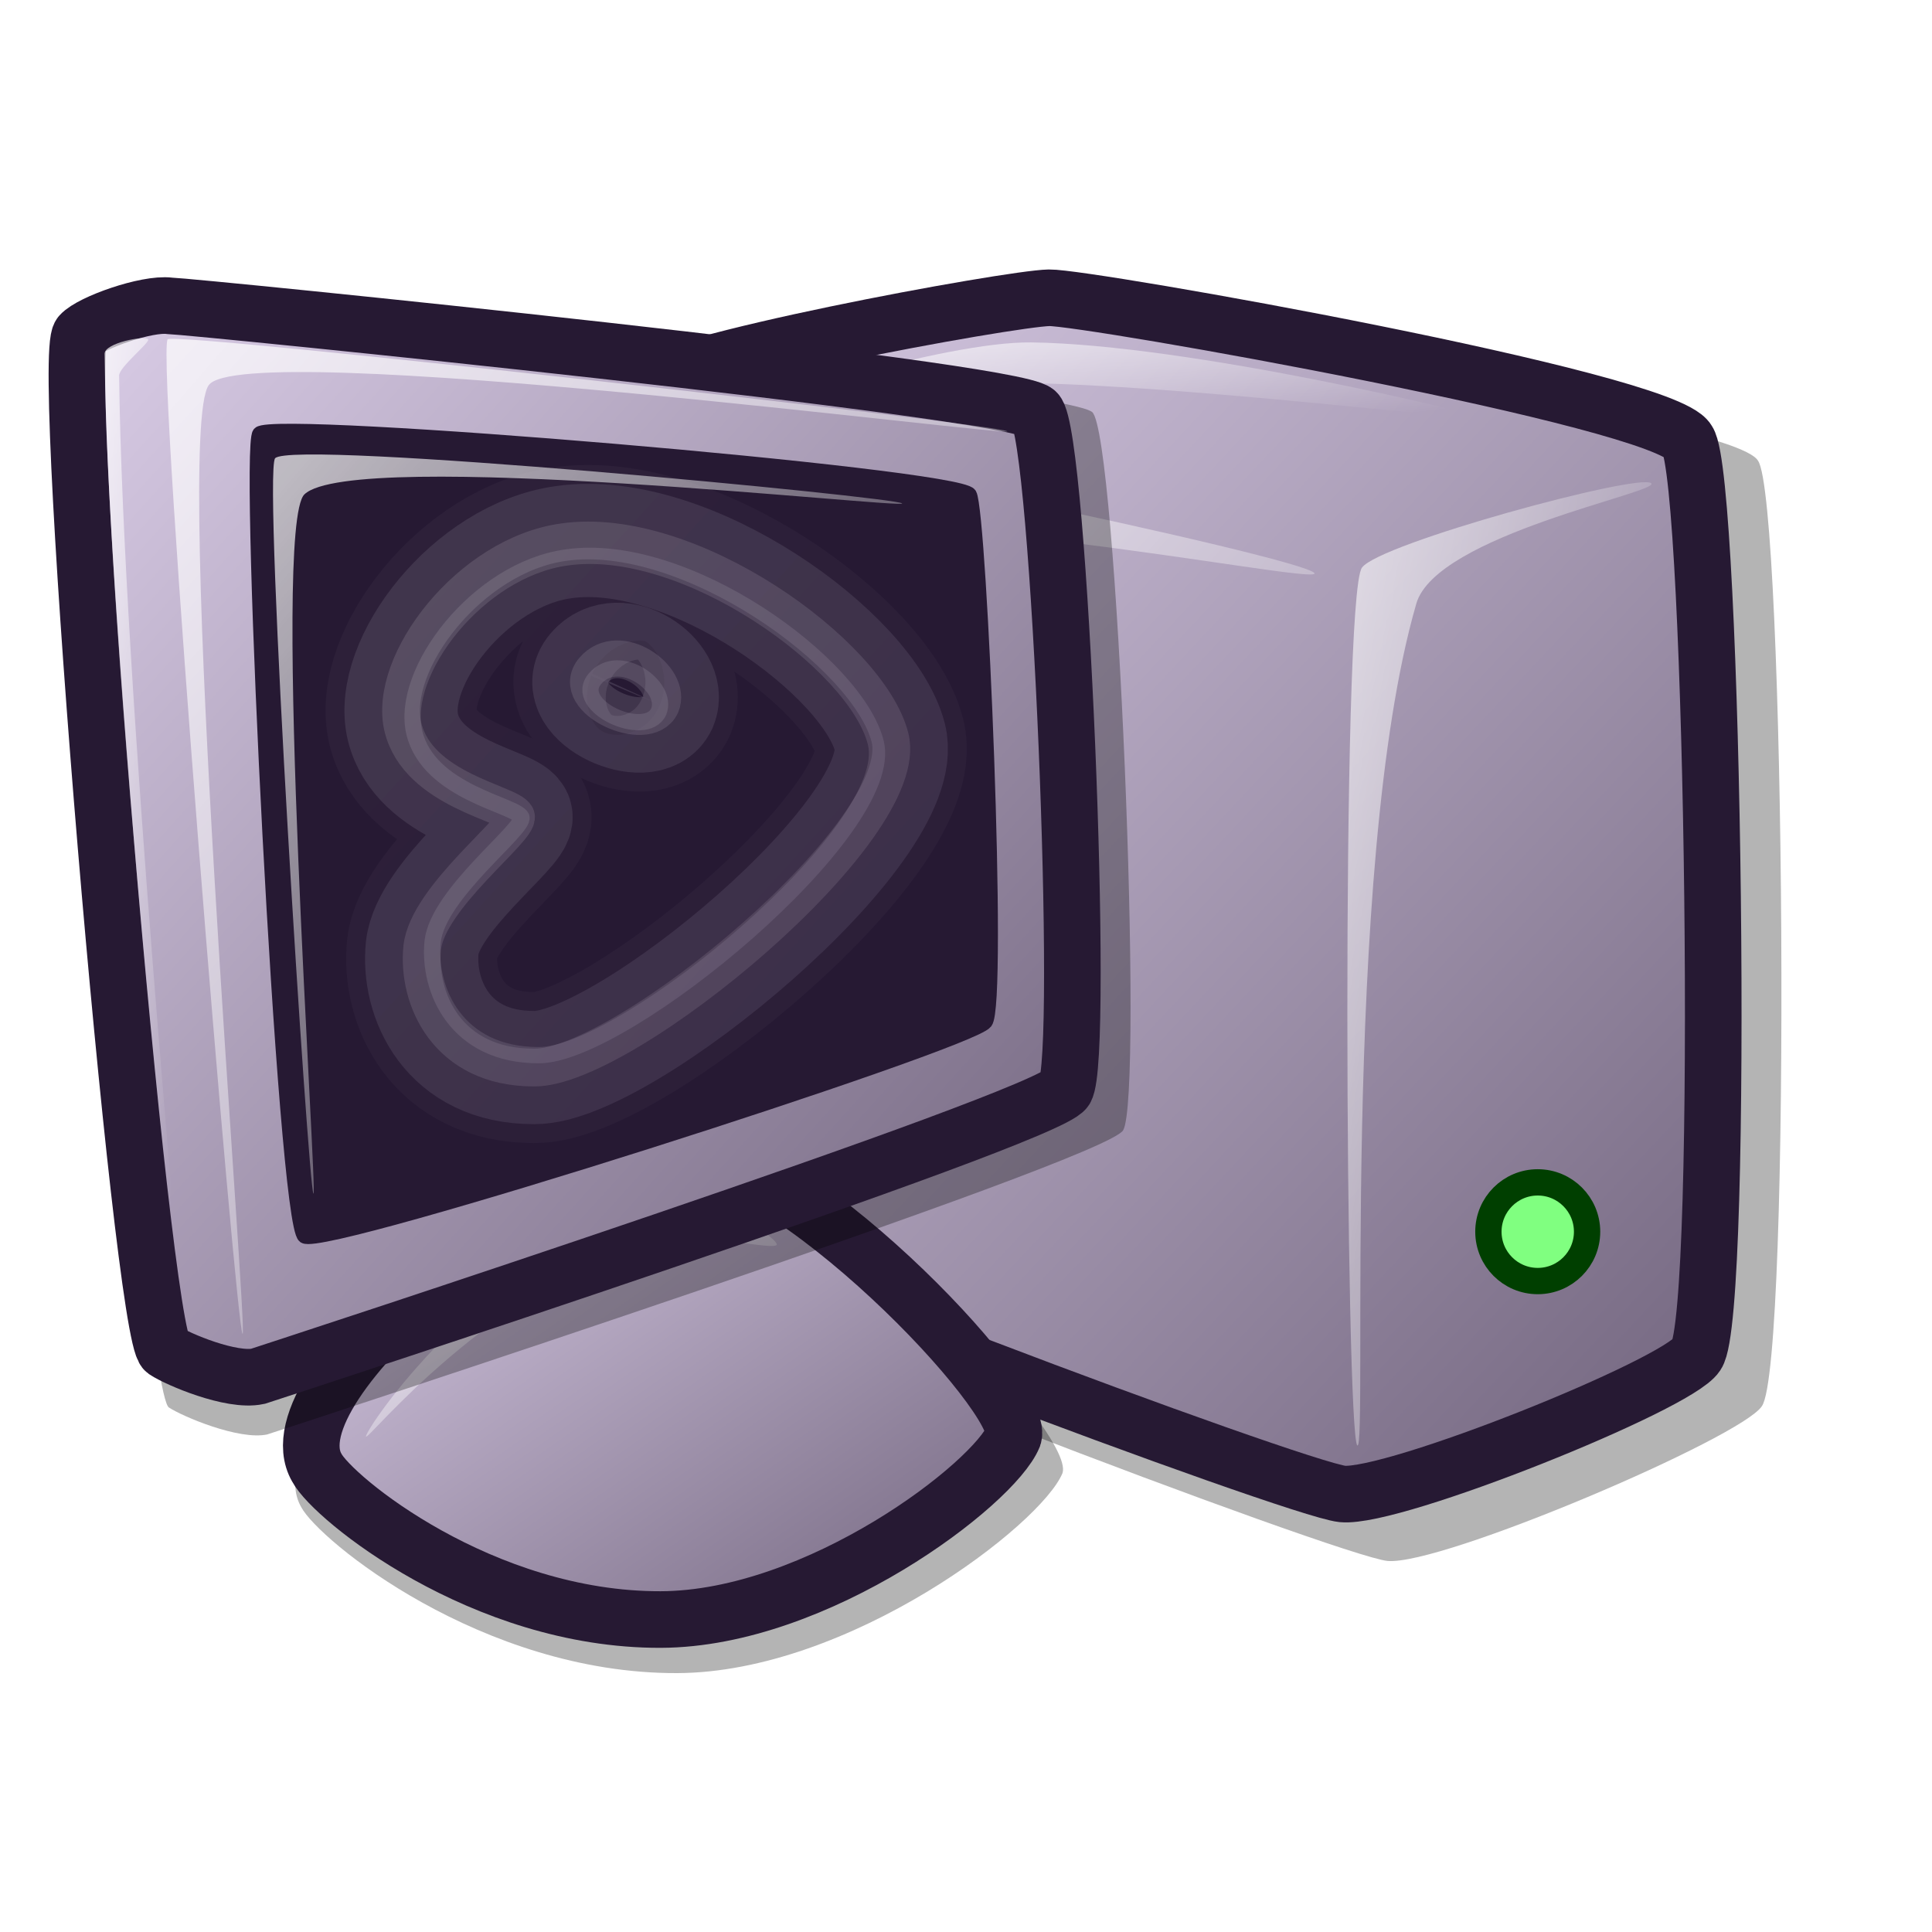
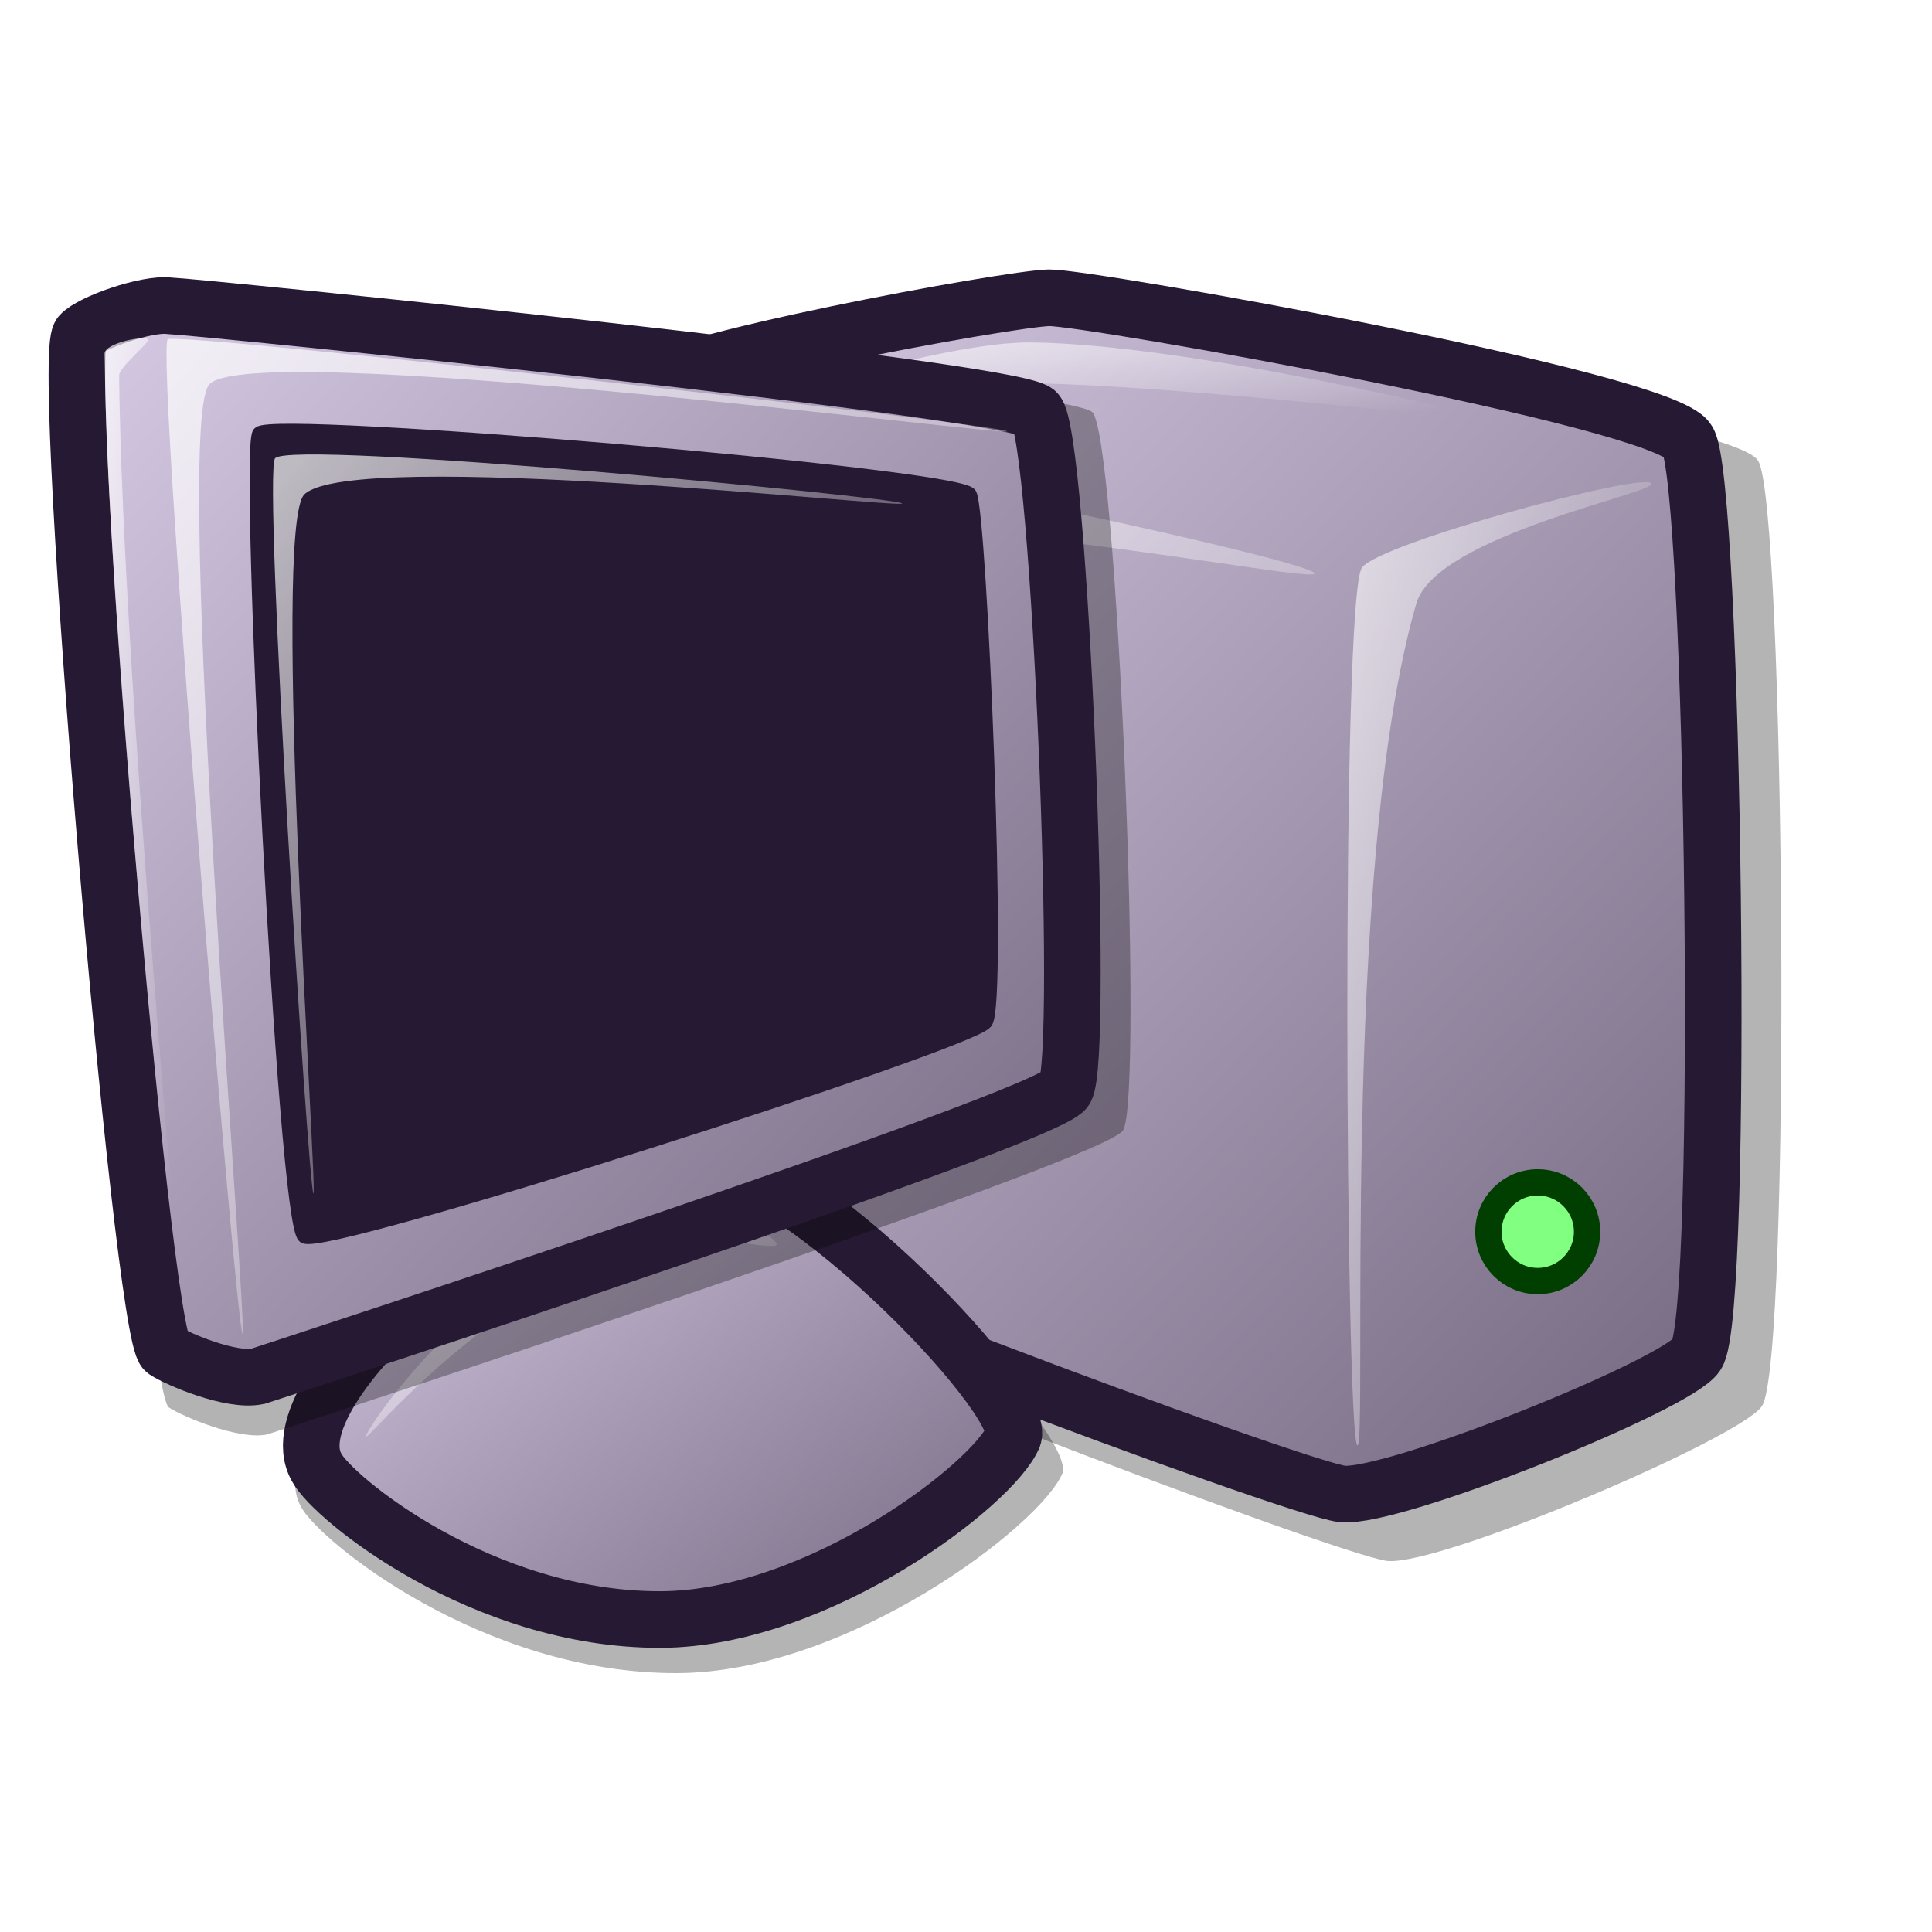
<svg xmlns="http://www.w3.org/2000/svg" xmlns:xlink="http://www.w3.org/1999/xlink" version="1.0" x="0" y="0" width="48pt" height="48pt" id="svg1">
  <defs id="defs3">
    <linearGradient id="linearGradient1152">
      <stop offset="0" style="stop-color:#ffffff;stop-opacity:1;" id="stop1154" />
      <stop offset="1" style="stop-color:#ffffff;stop-opacity:0;" id="stop1153" />
    </linearGradient>
    <linearGradient id="linearGradient1149">
      <stop offset="0" style="stop-color:#ffffff;stop-opacity:1;" id="stop1151" />
      <stop offset="1" style="stop-color:#ffffff;stop-opacity:0;" id="stop1150" />
    </linearGradient>
    <linearGradient id="linearGradient1146">
      <stop offset="0" style="stop-color:#ffffff;stop-opacity:1;" id="stop1148" />
      <stop offset="1" style="stop-color:#d9cce6;stop-opacity:1;" id="stop1147" />
    </linearGradient>
    <linearGradient id="linearGradient778">
      <stop style="stop-color:#d9cce6;stop-opacity:1;" offset="0" id="stop780" />
      <stop style="stop-color:#73667f;stop-opacity:1;" offset="1" id="stop779" />
    </linearGradient>
    <linearGradient id="linearGradient570">
      <stop style="stop-color:#ffffff;stop-opacity:1;" offset="0" id="stop571" />
      <stop style="stop-color:#ffffff;stop-opacity:0;" offset="1" id="stop572" />
    </linearGradient>
    <linearGradient id="linearGradient563">
      <stop style="stop-color:#cac5fa;stop-opacity:1;" offset="0" id="stop564" />
      <stop style="stop-color:#9500ed;stop-opacity:1;" offset="1" id="stop565" />
    </linearGradient>
-     <linearGradient x1="0.025" y1="0.008" x2="0.975" y2="0.984" id="linearGradient566" xlink:href="#linearGradient778" />
-     <linearGradient x1="0" y1="0" x2="0.982" y2="0.85" id="linearGradient569" xlink:href="#linearGradient570" />
-     <linearGradient x1="0.008" y1="0.016" x2="0.977" y2="0.992" id="linearGradient573" xlink:href="#linearGradient570" />
-     <linearGradient x1="-0.146" y1="0" x2="0.976" y2="0.703" id="linearGradient575" xlink:href="#linearGradient570" />
-     <linearGradient x1="0.005" y1="0.031" x2="1.005" y2="0.984" id="linearGradient578" xlink:href="#linearGradient778" />
-     <linearGradient x1="0.018" y1="0.031" x2="1.009" y2="1.008" id="linearGradient583" xlink:href="#linearGradient570" />
-     <linearGradient id="linearGradient637" xlink:href="#linearGradient778" x1="0.008" y1="0.008" x2="0.983" y2="0.969" />
-     <linearGradient id="linearGradient640" xlink:href="#linearGradient1146" x1="0.034" y1="0.026" x2="0.986" y2="0.955" />
+     <linearGradient x1="21.247" y1="8.882" x2="59.073" y2="47.799" id="linearGradient566" xlink:href="#linearGradient778" gradientTransform="matrix(0.960143,0,0,1.041511,-4.419413e-4,0)" gradientUnits="userSpaceOnUse" />
+     <linearGradient x1="7.941" y1="35.274" x2="15.647" y2="41.945" id="linearGradient569" xlink:href="#linearGradient570" gradientTransform="matrix(3.109855,0,0,0.321558,-4.419413e-4,0)" gradientUnits="userSpaceOnUse" />
+     <linearGradient x1="23.2" y1="14.288" x2="45.479" y2="36.741" id="linearGradient573" xlink:href="#linearGradient570" gradientTransform="matrix(0.946368,0,0,1.056671,-4.419413e-4,0)" gradientUnits="userSpaceOnUse" />
+     <linearGradient x1="76.798" y1="8.976" x2="96.918" y2="21.585" id="linearGradient575" xlink:href="#linearGradient570" gradientTransform="matrix(0.561967,0,0,1.779464,-4.419413e-4,0)" gradientUnits="userSpaceOnUse" />
+     <linearGradient x1="79.973" y1="473.654" x2="298.232" y2="681.682" id="linearGradient578" xlink:href="#linearGradient778" gradientTransform="matrix(0.115238,0,0,7.976519e-2,0.288254,-5.992872e-2)" gradientUnits="userSpaceOnUse" />
+     <linearGradient x1="96.976" y1="540.229" x2="205.176" y2="646.874" id="linearGradient583" xlink:href="#linearGradient570" gradientTransform="matrix(0.124617,0,0,7.376208e-2,0.288254,-5.992872e-2)" gradientUnits="userSpaceOnUse" />
+     <linearGradient id="linearGradient637" xlink:href="#linearGradient778" x1="69.309" y1="55.041" x2="563.99" y2="542.588" gradientTransform="matrix(6.868928e-2,0,0,7.366743e-2,-2.860342,5.420796)" gradientUnits="userSpaceOnUse" />
+     <linearGradient id="linearGradient640" xlink:href="#linearGradient1146" x1="11.828" y1="15.718" x2="32.637" y2="36.01" gradientTransform="matrix(0.972474,0,0,1.028305,-4.742956e-3,-0.179946)" gradientUnits="userSpaceOnUse" />
    <linearGradient x1="0.011" y1="0.038" x2="0.989" y2="0.987" id="linearGradient645" xlink:href="#linearGradient570" />
    <linearGradient x1="0.057" y1="0.023" x2="0.868" y2="0.977" id="linearGradient646" xlink:href="#linearGradient570" />
    <linearGradient x1="0" y1="0" x2="0.952" y2="0.984" id="linearGradient647" xlink:href="#linearGradient570" />
    <linearGradient x1="0.057" y1="0.016" x2="0.943" y2="0.984" id="linearGradient675" xlink:href="#linearGradient570" />
    <linearGradient x1="0.012" y1="-0" x2="1.012" y2="1.016" id="linearGradient676" xlink:href="#linearGradient570" />
    <defs id="defs613">
      <linearGradient id="linearGradient1535" x1="0" y1="0" x2="1" y2="0" gradientUnits="objectBoundingBox" spreadMethod="pad" xlink:href="#linearGradient1149" />
      <linearGradient x1="0" y1="0" x2="1" y2="0" id="linearGradient1528" xlink:href="#linearGradient778" gradientUnits="objectBoundingBox" spreadMethod="pad" />
      <linearGradient id="linearGradient642" x1="0" y1="0" x2="1" y2="0" gradientUnits="objectBoundingBox" spreadMethod="pad" xlink:href="#linearGradient1152" />
      <linearGradient id="linearGradient635" x1="0" y1="0" x2="1" y2="0" gradientUnits="objectBoundingBox" spreadMethod="pad" xlink:href="#linearGradient1146" />
      <linearGradient x1="0.984" y1="0.961" x2="-0.008" y2="0.008" id="linearGradient638" xlink:href="#linearGradient1528" />
-       <linearGradient x1="0.028" y1="0.023" x2="1" y2="1.016" id="linearGradient641" xlink:href="#linearGradient642" />
-       <linearGradient x1="-0" y1="0.016" x2="0.727" y2="0.984" id="linearGradient1522" xlink:href="#linearGradient642" />
-       <linearGradient x1="0.028" y1="0.008" x2="1.009" y2="0.992" id="linearGradient1527" xlink:href="#linearGradient1535" />
+       <linearGradient x1="139.823" y1="84.972" x2="554.048" y2="507.592" id="linearGradient641" xlink:href="#linearGradient1152" gradientTransform="matrix(6.538570e-2,0,0,7.738942e-2,-2.860342,5.420796)" gradientUnits="userSpaceOnUse" />
+       <linearGradient x1="316.366" y1="24.85" x2="409.765" y2="149.26" id="linearGradient1522" xlink:href="#linearGradient1152" gradientTransform="matrix(1.999265e-2,0,0,0.253101,-2.860342,5.420796)" gradientUnits="userSpaceOnUse" />
+       <linearGradient x1="190.122" y1="127.432" x2="501.868" y2="440.043" id="linearGradient1527" xlink:href="#linearGradient1149" gradientTransform="matrix(6.562714e-2,0,0,7.710474e-2,-2.860342,5.420796)" gradientUnits="userSpaceOnUse" />
      <linearGradient x1="0.011" y1="0.031" x2="0.968" y2="0.992" id="linearGradient1532" xlink:href="#linearGradient635" />
      <linearGradient x1="0.007" y1="-0.013" x2="0.996" y2="0.974" id="linearGradient1534" xlink:href="#linearGradient635" />
      <linearGradient x1="0.017" y1="0" x2="0.974" y2="0.984" id="linearGradient1539" xlink:href="#linearGradient1535" />
      <linearGradient id="linearGradient1567" xlink:href="#linearGradient1535" />
    </defs>
+     <linearGradient xlink:href="#linearGradient1146" id="linearGradient1367" x1="14.433" y1="18.119" x2="30.144" y2="33.439" gradientTransform="matrix(0.965586,0,0,1.035641,-4.742956e-3,-0.179946)" gradientUnits="userSpaceOnUse" />
+     <linearGradient xlink:href="#linearGradient1146" id="linearGradient1369" x1="13.705" y1="17.347" x2="30.94" y2="34.153" gradientTransform="matrix(0.966863,0,0,1.034273,-4.742956e-3,-0.179946)" gradientUnits="userSpaceOnUse" />
+     <linearGradient xlink:href="#linearGradient1146" id="linearGradient1371" x1="12.449" y1="16.267" x2="32.066" y2="35.397" gradientTransform="matrix(0.970827,0,0,1.030049,-4.742956e-3,-0.179946)" gradientUnits="userSpaceOnUse" />
  </defs>
-   <path d="M 21.774 42.147 C 22.815 43.382 44.353 51.54 45.959 51.708 C 47.736 51.878 57.698 47.619 58.366 46.579 C 59.349 45.152 59.133 16.546 58.237 15.263 C 57.412 13.833 36.969 11.067 35.679 11.091 C 34.314 11.114 22.577 12.58 21.928 13.563 C 21.421 14.453 20.462 40.93 21.774 42.147 z " style="font-size:12;opacity:0.296;fill-rule:evenodd;stroke-width:12.5;" id="path707" />
-   <path d="M 20.998 40.336 C 21.995 41.518 42.929 49.328 44.467 49.489 C 46.169 49.652 55.564 45.873 56.204 44.878 C 57.145 43.512 56.765 15.826 55.908 14.597 C 55.118 13.228 35.99 9.84 34.755 9.864 C 33.448 9.886 21.768 12.029 21.146 12.97 C 20.66 13.822 19.743 39.171 20.998 40.336 z " style="font-size:12;fill:url(#linearGradient566);fill-rule:evenodd;stroke:#261933;stroke-width:1.875;stroke-dasharray:none;stroke-opacity:1;" id="path677" />
-   <path d="M 22.034 39.005 C 21.693 38.48 21.526 15.366 22.773 14.745 C 23.722 14.347 43.206 18.468 43.542 18.985 C 43.847 19.454 27.568 16.046 25.028 18.201 C 22.581 20.42 22.334 39.466 22.034 39.005 z " style="font-size:12;opacity:0.7;fill:url(#linearGradient573);fill-rule:evenodd;stroke:none;stroke-width:0.096pt;" id="path678" />
-   <path d="M 44.962 47.88 C 44.581 47.55 44.414 19.741 45.117 18.804 C 45.681 18.003 54.3 15.662 54.699 16.008 C 55.039 16.303 47.58 17.711 46.918 19.994 C 44.375 28.756 45.321 48.191 44.962 47.88 z " style="font-size:12;opacity:0.7;fill:url(#linearGradient575);fill-rule:evenodd;stroke:none;stroke-width:0.096pt;" id="path679" />
-   <path d="M 24.696 13.562 C 24.672 13.439 31.243 11.308 34.163 11.343 C 39.378 11.406 49.079 13.734 49.104 13.858 C 49.128 13.98 39.148 12.755 33.972 12.692 C 31.012 12.656 24.721 13.686 24.696 13.562 z " style="font-size:12;opacity:0.7;fill:url(#linearGradient569);fill-rule:evenodd;stroke:none;stroke-width:0.096pt;" id="path680" />
-   <ellipse cx="410.205" cy="422.409" rx="11.72" ry="11.72" transform="matrix(0.139457,0,0,0.139457,-6.266341,-18.10593)" style="font-size:12;fill:#80ff80;fill-rule:evenodd;stroke:#003f00;stroke-width:6.25;stroke-linecap:round;stroke-linejoin:round;" id="path722" />
-   <path d="M 22.912 38.451 C 18.554 38.647 8.211 46.875 9.98 49.928 C 10.554 51.017 15.962 55.443 22.427 55.424 C 28.122 55.407 34.501 50.503 35.197 48.797 C 35.661 47.423 26.96 38.27 22.912 38.451 z " style="font-size:12;opacity:0.296;fill-rule:evenodd;stroke-width:12.5;" id="path748" />
-   <path d="M 229.89 398.196 C 188.297 400.062 89.573 478.595 106.46 507.74 C 111.934 518.137 163.557 560.379 225.262 560.199 C 279.614 560.036 340.507 513.23 347.149 496.94 C 351.579 483.833 268.526 396.462 229.89 398.196 z " style="font-size:12;fill:url(#linearGradient578);fill-rule:evenodd;stroke:#261933;stroke-width:19.557;stroke-dasharray:none;stroke-opacity:1;" id="path746" transform="matrix(9.587485e-2,0,0,9.587485e-2,0.288696,-5.992872e-2)" />
-   <path d="M 123.431 496.94 C 123.431 494.276 161.943 436.411 225.262 413.625 C 237.546 409.401 265.377 427.92 265.377 430.596 C 265.377 433.063 237.814 426.077 225.262 429.053 C 166.49 444.162 123.431 499.418 123.431 496.94 z " style="font-size:12;opacity:0.7;fill:url(#linearGradient583);fill-rule:evenodd;stroke:none;stroke-width:1pt;" id="path747" transform="matrix(9.587485e-2,0,0,9.587485e-2,0.288696,-5.992872e-2)" />
-   <path d="M 5.592 46.623 C 6.035 46.917 7.918 47.718 8.85 47.518 C 9.63 47.266 36.541 38.478 37.203 37.446 C 37.896 36.319 37.001 14.397 36.183 13.653 C 35.3 12.843 6.626 9.953 5.744 9.927 C 4.945 9.827 2.995 10.515 2.618 10.934 C 1.869 11.758 4.767 46.017 5.592 46.623 z " style="font-size:12;opacity:0.3;fill-rule:evenodd;stroke-width:12.5;" id="path839" />
-   <path d="M 117.088 552.856 C 122.967 556.754 147.933 567.374 160.292 564.727 C 170.633 561.382 527.517 444.834 536.298 431.15 C 545.484 416.208 533.627 125.48 522.776 115.616 C 511.07 104.873 130.789 66.551 119.097 66.207 C 108.5 64.873 82.638 74.003 77.647 79.555 C 67.713 90.491 106.138 544.821 117.088 552.856 z " transform="matrix(7.113482e-2,0,0,7.113482e-2,-2.8599,5.420796)" style="font-size:12;fill:url(#linearGradient637);fill-rule:evenodd;stroke:#261933;stroke-width:26.358;stroke-dasharray:none;stroke-opacity:1;" id="path834" />
-   <path d="M 153.15 544.967 C 150.08 541.897 113.191 94.291 118.216 81.809 C 121.299 78.078 506.174 121.552 509.252 124.63 C 512.183 127.563 152.593 80.628 137.375 103.22 C 120.855 126.615 156.089 547.906 153.15 544.967 z " transform="matrix(7.113482e-2,0,0,7.113482e-2,-2.8599,5.420796)" style="font-size:12;opacity:0.7;fill:url(#linearGradient641);fill-rule:evenodd;stroke:none;stroke-width:1.033pt;" id="path835" />
-   <path d="M 124.978 538.206 C 123.838 536.495 90.535 231.861 88.916 88.57 C 88.819 83.481 107.913 79.879 109.2 81.809 C 110.167 83.26 95.6 94.762 95.678 98.712 C 97.356 242.015 126.091 539.876 124.978 538.206 z " transform="matrix(7.113482e-2,0,0,7.113482e-2,-2.8599,5.420796)" style="font-size:12;opacity:0.7;fill:url(#linearGradient1522);fill-rule:evenodd;stroke:none;stroke-width:1.033pt;" id="path836" />
-   <path d="M 160.949 125.664 C 154.875 133.396 172.707 492.866 181.957 499.602 C 191.509 505.794 491.684 409.596 499.173 399.816 C 506.236 391.642 496.576 162.371 491.821 154.026 C 485.701 145.128 167.584 118.27 160.949 125.664 z " style="font-size:12;fill-rule:evenodd;stroke:#261933;stroke-width:6.502;stroke-dasharray:none;stroke-opacity:1;fill:#261933;fill-opacity:1;" id="path837" transform="matrix(7.113482e-2,0,0,7.113482e-2,-2.8599,5.420796)" />
-   <path d="M 186.158 479.645 C 183.825 476.771 162.615 145.008 168.303 137.219 C 175.831 128.346 457.975 155.356 460.308 158.227 C 462.528 160.956 204.605 132.16 181.957 154.025 C 166.52 168.95 188.376 482.373 186.158 479.645 z " style="font-size:12;opacity:0.7;fill:url(#linearGradient1527);fill-rule:evenodd;stroke:none;stroke-width:0.963pt;" id="path838" transform="matrix(7.113482e-2,0,0,7.113482e-2,-2.8599,5.420796)" />
-   <g id="g1305" style="opacity:0.65;">
-     <path d="M 17.273 27.253 C 17.079 26.841 14.204 26.431 13.725 24.451 C 13.241 22.431 15.836 19.046 18.768 18.646 C 22.697 18.078 28.347 22.165 29.01 24.775 C 29.752 27.678 20.666 35.158 17.848 35.133 C 15.114 35.141 14.168 32.967 14.332 31.368 C 14.507 29.785 17.387 27.642 17.273 27.253 z M 19.712 22.661 C 20.505 21.733 22.17 22.92 21.818 23.757 C 21.397 24.676 18.932 23.575 19.712 22.661 z " style="font-size:12;opacity:0.2;fill:none;fill-rule:evenodd;stroke:url(#linearGradient640);stroke-width:0.538;stroke-linejoin:round;" id="path594" transform="translate(0,-0.179946)" />
-     <path d="M 17.091 27.225 C 16.887 26.791 13.852 26.358 13.347 24.268 C 12.836 22.135 15.575 18.562 18.67 18.14 C 22.817 17.54 28.781 21.854 29.481 24.609 C 30.264 27.674 20.673 35.57 17.699 35.544 C 14.812 35.552 13.814 33.257 13.987 31.569 C 14.172 29.898 17.212 27.636 17.091 27.225 z M 19.667 22.378 C 20.503 21.399 22.26 22.651 21.889 23.535 C 21.445 24.505 18.843 23.343 19.667 22.378 z " style="font-size:12;opacity:0.202;fill:none;fill-rule:evenodd;stroke:url(#linearGradient640);stroke-width:1.25;stroke-linejoin:round;" id="path1293" transform="translate(0,-0.179946)" />
-     <path d="M 17.091 27.225 C 16.887 26.791 13.852 26.358 13.347 24.268 C 12.836 22.135 15.575 18.562 18.67 18.14 C 22.817 17.54 28.781 21.854 29.481 24.609 C 30.264 27.674 20.673 35.57 17.699 35.544 C 14.812 35.552 13.814 33.257 13.987 31.569 C 14.172 29.898 17.212 27.636 17.091 27.225 z M 19.667 22.378 C 20.503 21.399 22.26 22.651 21.889 23.535 C 21.445 24.505 18.843 23.343 19.667 22.378 z " style="font-size:12;opacity:0.15;fill:none;fill-rule:evenodd;stroke:url(#linearGradient640);stroke-width:3.75;stroke-linejoin:round;" id="path1294" transform="translate(0,-0.179946)" />
-     <path d="M 17.091 27.225 C 16.887 26.791 13.852 26.358 13.347 24.268 C 12.836 22.135 15.575 18.562 18.67 18.14 C 22.817 17.54 28.781 21.854 29.481 24.609 C 30.264 27.674 20.673 35.57 17.699 35.544 C 14.812 35.552 13.814 33.257 13.987 31.569 C 14.172 29.898 17.212 27.636 17.091 27.225 z M 19.667 22.378 C 20.503 21.399 22.26 22.651 21.889 23.535 C 21.445 24.505 18.843 23.343 19.667 22.378 z " style="font-size:12;opacity:0.05;fill:none;fill-rule:evenodd;stroke:url(#linearGradient640);stroke-width:5;stroke-linejoin:round;" id="path1295" transform="translate(0,-0.179946)" />
-   </g>
+   <path d="M 21.773,42.147 C 22.814,43.382 44.352,51.54 45.959,51.708 C 47.736,51.878 57.698,47.619 58.366,46.579 C 59.349,45.152 59.132,16.546 58.237,15.263 C 57.412,13.833 36.969,11.067 35.679,11.091 C 34.314,11.114 22.577,12.58 21.928,13.563 C 21.42,14.453 20.462,40.93 21.773,42.147 z " style="font-size:12px;opacity:0.296;fill-rule:evenodd;stroke-width:12.5" id="path707" />
+   <path d="M 20.998,40.336 C 21.995,41.518 42.929,49.328 44.467,49.489 C 46.168,49.652 55.564,45.873 56.204,44.878 C 57.144,43.512 56.765,15.826 55.908,14.597 C 55.118,13.228 35.99,9.84 34.755,9.864 C 33.448,9.886 21.767,12.029 21.146,12.97 C 20.66,13.822 19.742,39.171 20.998,40.336 z " style="font-size:12px;fill:url(#linearGradient566);fill-rule:evenodd;stroke:#261933;stroke-width:1.875;stroke-dasharray:none;stroke-opacity:1" id="path677" />
+   <path d="M 22.033,39.005 C 21.692,38.48 21.525,15.366 22.773,14.745 C 23.722,14.347 43.205,18.468 43.541,18.985 C 43.846,19.454 27.568,16.046 25.028,18.201 C 22.58,20.42 22.333,39.466 22.033,39.005 z " style="font-size:12px;opacity:0.7;fill:url(#linearGradient573);fill-rule:evenodd;stroke:none;stroke-width:0.096pt" id="path678" />
+   <path d="M 44.961,47.88 C 44.581,47.55 44.413,19.741 45.117,18.804 C 45.681,18.003 54.299,15.662 54.699,16.008 C 55.039,16.303 47.58,17.711 46.917,19.994 C 44.375,28.756 45.32,48.191 44.961,47.88 z " style="font-size:12px;opacity:0.7;fill:url(#linearGradient575);fill-rule:evenodd;stroke:none;stroke-width:0.096pt" id="path679" />
+   <path d="M 24.696,13.562 C 24.671,13.439 31.242,11.308 34.163,11.343 C 39.378,11.406 49.078,13.734 49.103,13.858 C 49.128,13.98 39.148,12.755 33.972,12.692 C 31.012,12.656 24.72,13.686 24.696,13.562 z " style="font-size:12px;opacity:0.7;fill:url(#linearGradient569);fill-rule:evenodd;stroke:none;stroke-width:0.096pt" id="path680" />
+   <ellipse cx="410.205" cy="422.409" rx="11.72" ry="11.72" transform="matrix(0.139457,0,0,0.139457,-6.266783,-18.10593)" style="font-size:12px;fill:#80ff80;fill-rule:evenodd;stroke:#003f00;stroke-width:6.25;stroke-linecap:round;stroke-linejoin:round" id="path722" />
+   <path d="M 22.912,38.451 C 18.554,38.647 8.211,46.875 9.98,49.928 C 10.554,51.017 15.962,55.443 22.427,55.424 C 28.121,55.407 34.501,50.503 35.197,48.797 C 35.661,47.423 26.96,38.27 22.912,38.451 z " style="font-size:12px;opacity:0.296;fill-rule:evenodd;stroke-width:12.5" id="path748" />
+   <path d="M 22.329,38.117 C 18.341,38.296 8.876,45.825 10.495,48.62 C 11.02,49.616 15.969,53.666 21.885,53.649 C 27.096,53.633 32.934,49.146 33.571,47.584 C 33.996,46.327 26.033,37.951 22.329,38.117 z " style="font-size:12px;fill:url(#linearGradient578);fill-rule:evenodd;stroke:#261933;stroke-width:1.875;stroke-dasharray:none;stroke-opacity:1" id="path746" />
+   <path d="M 12.122,47.584 C 12.122,47.329 15.815,41.781 21.885,39.596 C 23.063,39.191 25.731,40.967 25.731,41.223 C 25.731,41.46 23.089,40.79 21.885,41.075 C 16.25,42.524 12.122,47.822 12.122,47.584 z " style="font-size:12px;opacity:0.7;fill:url(#linearGradient583);fill-rule:evenodd;stroke:none;stroke-width:1pt" id="path747" />
+   <path d="M 5.592,46.623 C 6.035,46.917 7.918,47.718 8.85,47.518 C 9.629,47.266 36.54,38.478 37.202,37.446 C 37.895,36.319 37.001,14.397 36.183,13.653 C 35.3,12.843 6.625,9.953 5.743,9.927 C 4.944,9.827 2.994,10.515 2.618,10.934 C 1.869,11.758 4.766,46.017 5.592,46.623 z " style="font-size:12px;opacity:0.3;fill-rule:evenodd;stroke-width:12.5" id="path839" />
+   <path d="M 5.469,44.748 C 5.887,45.025 7.663,45.781 8.542,45.593 C 9.278,45.355 34.664,37.064 35.289,36.091 C 35.943,35.028 35.099,14.347 34.327,13.645 C 33.495,12.881 6.443,10.155 5.612,10.13 C 4.858,10.036 3.018,10.685 2.663,11.08 C 1.956,11.858 4.69,44.177 5.469,44.748 z " style="font-size:12px;fill:url(#linearGradient637);fill-rule:evenodd;stroke:#261933;stroke-width:1.875;stroke-dasharray:none;stroke-opacity:1" id="path834" />
+   <path d="M 8.034,44.187 C 7.816,43.969 5.191,12.128 5.549,11.24 C 5.768,10.975 33.146,14.067 33.365,14.286 C 33.574,14.495 7.994,11.156 6.912,12.763 C 5.737,14.428 8.243,44.396 8.034,44.187 z " style="font-size:12px;opacity:0.7;fill:url(#linearGradient641);fill-rule:evenodd;stroke:none;stroke-width:1.033pt" id="path835" />
+   <path d="M 6.03,43.706 C 5.949,43.584 3.58,21.914 3.465,11.721 C 3.458,11.359 4.816,11.103 4.908,11.24 C 4.976,11.343 3.94,12.162 3.946,12.443 C 4.065,22.636 6.109,43.825 6.03,43.706 z " style="font-size:12px;opacity:0.7;fill:url(#linearGradient1522);fill-rule:evenodd;stroke:none;stroke-width:1.033pt" id="path836" />
+   <path d="M 8.589,14.36 C 8.157,14.91 9.425,40.481 10.083,40.96 C 10.763,41.4 32.116,34.557 32.648,33.862 C 33.151,33.28 32.464,16.971 32.125,16.377 C 31.69,15.744 9.061,13.834 8.589,14.36 z " style="font-size:12px;fill:#261933;fill-opacity:1;fill-rule:evenodd;stroke:#261933;stroke-width:0.463;stroke-dasharray:none;stroke-opacity:1" id="path837" />
+   <path d="M 10.382,39.54 C 10.216,39.336 8.707,15.736 9.112,15.182 C 9.647,14.551 29.718,16.472 29.884,16.676 C 30.042,16.87 11.694,14.822 10.083,16.377 C 8.985,17.439 10.54,39.734 10.382,39.54 z " style="font-size:12px;opacity:0.7;fill:url(#linearGradient1527);fill-rule:evenodd;stroke:none;stroke-width:0.963pt" id="path838" />
</svg>
